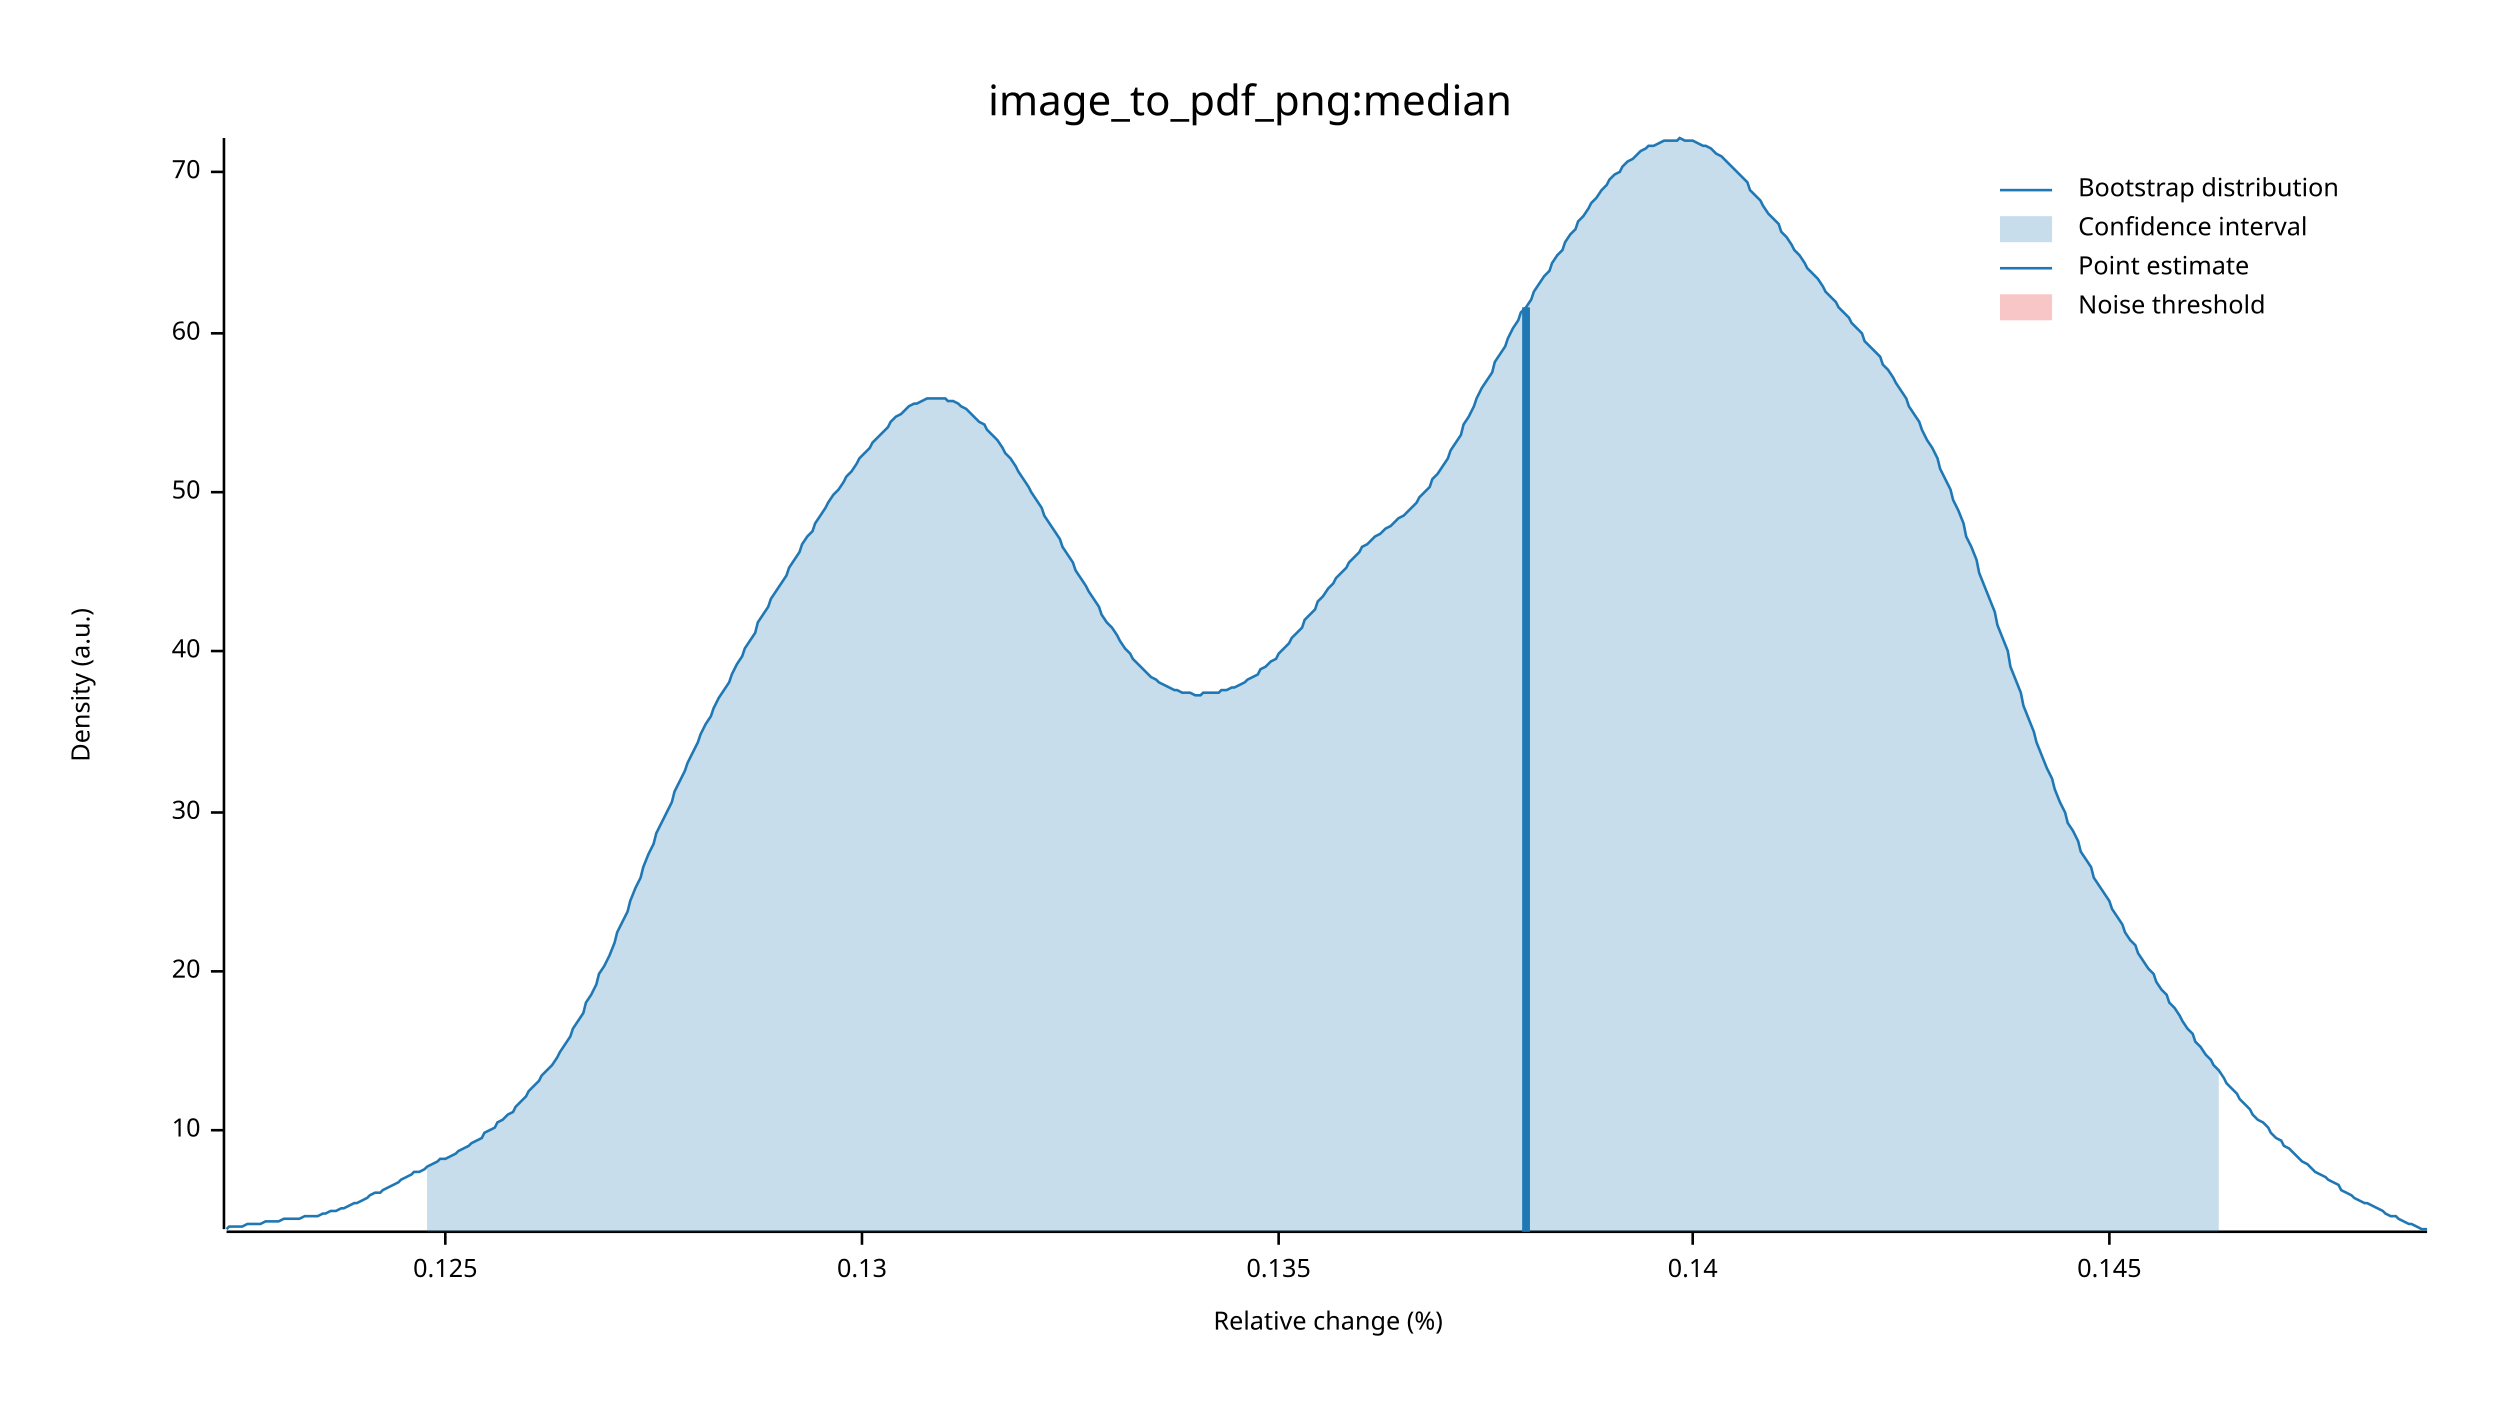
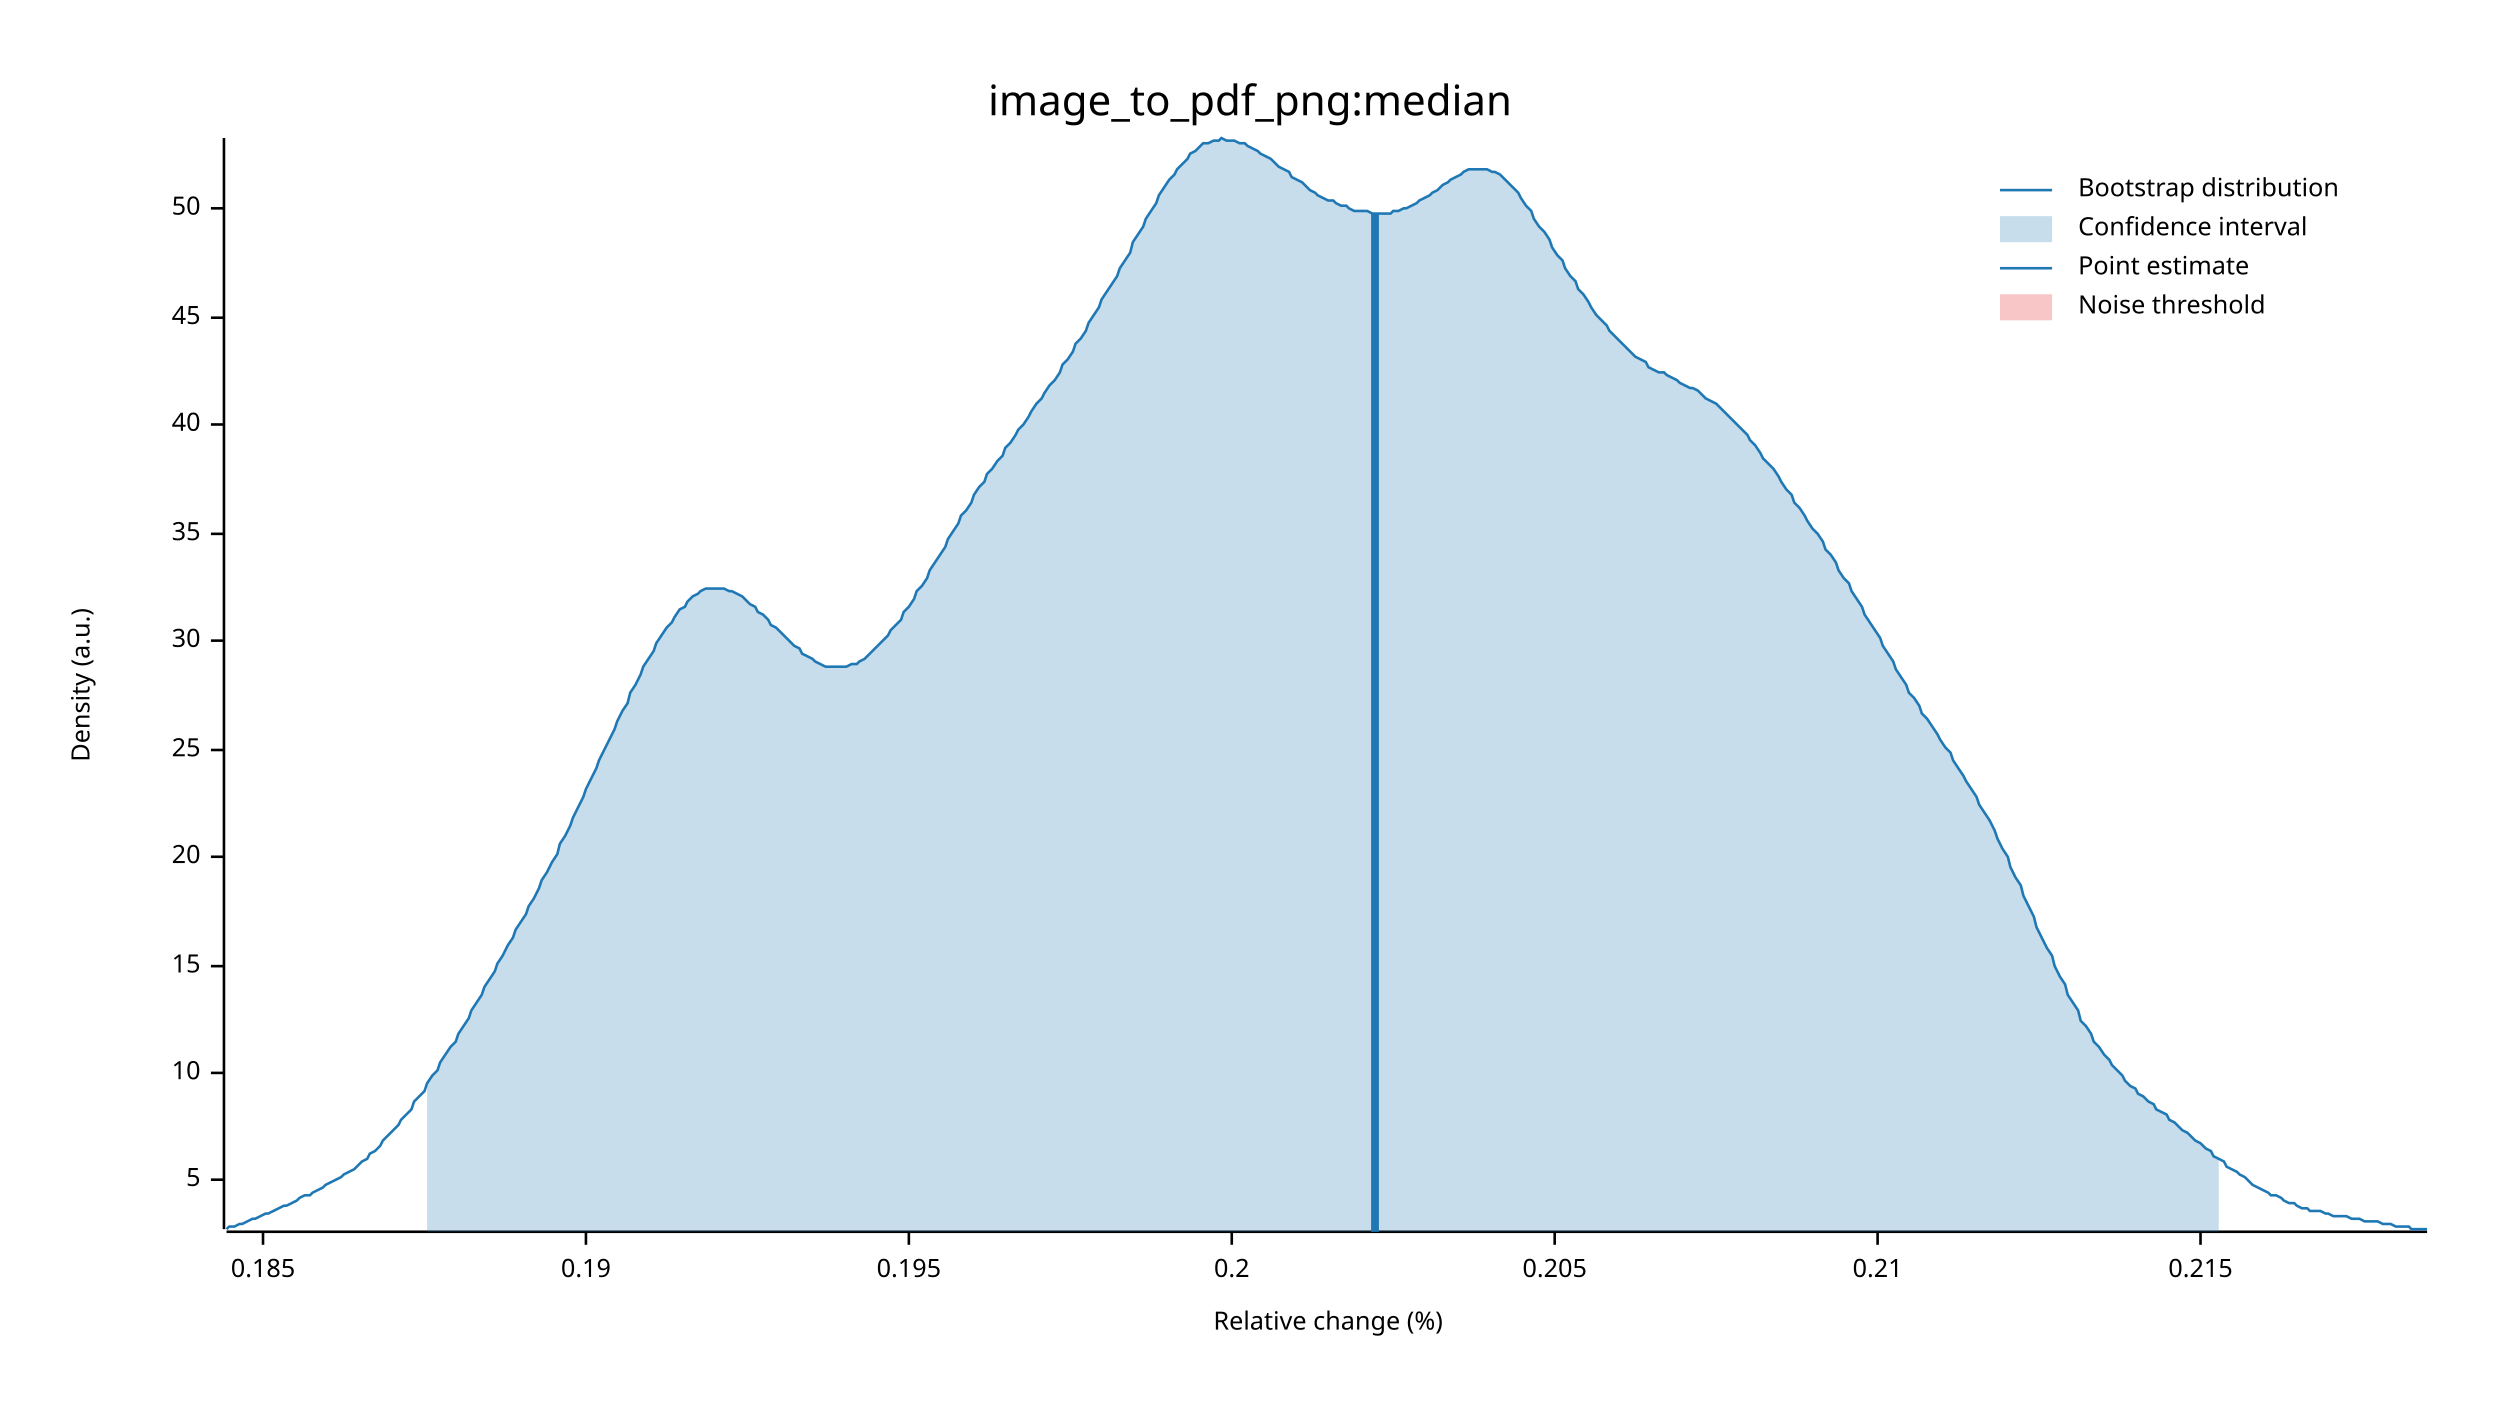
<svg xmlns="http://www.w3.org/2000/svg" width="960" height="540" viewBox="0 0 960 540">
  <text x="480" y="32" dy="0.76em" text-anchor="middle" font-family="sans-serif" font-size="16.129" opacity="1" fill="#000000">
image_to_pdf_png:median
</text>
  <text x="27" y="263" dy="0.76em" text-anchor="middle" font-family="sans-serif" font-size="9.677" opacity="1" fill="#000000" transform="rotate(270, 27, 263)">
Density (a.u.)
</text>
  <text x="510" y="513" dy="-0.5ex" text-anchor="middle" font-family="sans-serif" font-size="9.677" opacity="1" fill="#000000">
Relative change (%)
</text>
  <polyline fill="none" opacity="1" stroke="#000000" stroke-width="1" points="86,53 86,472 " />
-   <text x="77" y="434" dy="0.5ex" text-anchor="end" font-family="sans-serif" font-size="9.677" opacity="1" fill="#000000">
+   <text x="77" y="453" dy="0.5ex" text-anchor="end" font-family="sans-serif" font-size="9.677" opacity="1" fill="#000000">
+ 5
+ </text>
+   <polyline fill="none" opacity="1" stroke="#000000" stroke-width="1" points="81,453 86,453 " />
+   <text x="77" y="412" dy="0.5ex" text-anchor="end" font-family="sans-serif" font-size="9.677" opacity="1" fill="#000000">
10
</text>
-   <polyline fill="none" opacity="1" stroke="#000000" stroke-width="1" points="81,434 86,434 " />
-   <text x="77" y="373" dy="0.5ex" text-anchor="end" font-family="sans-serif" font-size="9.677" opacity="1" fill="#000000">
+   <polyline fill="none" opacity="1" stroke="#000000" stroke-width="1" points="81,412 86,412 " />
+   <text x="77" y="371" dy="0.5ex" text-anchor="end" font-family="sans-serif" font-size="9.677" opacity="1" fill="#000000">
+ 15
+ </text>
+   <polyline fill="none" opacity="1" stroke="#000000" stroke-width="1" points="81,371 86,371 " />
+   <text x="77" y="329" dy="0.5ex" text-anchor="end" font-family="sans-serif" font-size="9.677" opacity="1" fill="#000000">
20
</text>
-   <polyline fill="none" opacity="1" stroke="#000000" stroke-width="1" points="81,373 86,373 " />
-   <text x="77" y="312" dy="0.5ex" text-anchor="end" font-family="sans-serif" font-size="9.677" opacity="1" fill="#000000">
+   <polyline fill="none" opacity="1" stroke="#000000" stroke-width="1" points="81,329 86,329 " />
+   <text x="77" y="288" dy="0.5ex" text-anchor="end" font-family="sans-serif" font-size="9.677" opacity="1" fill="#000000">
+ 25
+ </text>
+   <polyline fill="none" opacity="1" stroke="#000000" stroke-width="1" points="81,288 86,288 " />
+   <text x="77" y="246" dy="0.5ex" text-anchor="end" font-family="sans-serif" font-size="9.677" opacity="1" fill="#000000">
30
</text>
-   <polyline fill="none" opacity="1" stroke="#000000" stroke-width="1" points="81,312 86,312 " />
-   <text x="77" y="250" dy="0.5ex" text-anchor="end" font-family="sans-serif" font-size="9.677" opacity="1" fill="#000000">
+   <polyline fill="none" opacity="1" stroke="#000000" stroke-width="1" points="81,246 86,246 " />
+   <text x="77" y="205" dy="0.5ex" text-anchor="end" font-family="sans-serif" font-size="9.677" opacity="1" fill="#000000">
+ 35
+ </text>
+   <polyline fill="none" opacity="1" stroke="#000000" stroke-width="1" points="81,205 86,205 " />
+   <text x="77" y="163" dy="0.5ex" text-anchor="end" font-family="sans-serif" font-size="9.677" opacity="1" fill="#000000">
40
</text>
-   <polyline fill="none" opacity="1" stroke="#000000" stroke-width="1" points="81,250 86,250 " />
-   <text x="77" y="189" dy="0.5ex" text-anchor="end" font-family="sans-serif" font-size="9.677" opacity="1" fill="#000000">
+   <polyline fill="none" opacity="1" stroke="#000000" stroke-width="1" points="81,163 86,163 " />
+   <text x="77" y="122" dy="0.5ex" text-anchor="end" font-family="sans-serif" font-size="9.677" opacity="1" fill="#000000">
+ 45
+ </text>
+   <polyline fill="none" opacity="1" stroke="#000000" stroke-width="1" points="81,122 86,122 " />
+   <text x="77" y="80" dy="0.5ex" text-anchor="end" font-family="sans-serif" font-size="9.677" opacity="1" fill="#000000">
50
</text>
-   <polyline fill="none" opacity="1" stroke="#000000" stroke-width="1" points="81,189 86,189 " />
-   <text x="77" y="128" dy="0.5ex" text-anchor="end" font-family="sans-serif" font-size="9.677" opacity="1" fill="#000000">
- 60
+   <polyline fill="none" opacity="1" stroke="#000000" stroke-width="1" points="81,80 86,80 " />
+   <polyline fill="none" opacity="1" stroke="#000000" stroke-width="1" points="87,473 932,473 " />
+   <text x="101" y="483" dy="0.76em" text-anchor="middle" font-family="sans-serif" font-size="9.677" opacity="1" fill="#000000">
+ 0.185
</text>
-   <polyline fill="none" opacity="1" stroke="#000000" stroke-width="1" points="81,128 86,128 " />
-   <text x="77" y="66" dy="0.5ex" text-anchor="end" font-family="sans-serif" font-size="9.677" opacity="1" fill="#000000">
- 70
+   <polyline fill="none" opacity="1" stroke="#000000" stroke-width="1" points="101,473 101,478 " />
+   <text x="225" y="483" dy="0.76em" text-anchor="middle" font-family="sans-serif" font-size="9.677" opacity="1" fill="#000000">
+ 0.19
</text>
-   <polyline fill="none" opacity="1" stroke="#000000" stroke-width="1" points="81,66 86,66 " />
-   <polyline fill="none" opacity="1" stroke="#000000" stroke-width="1" points="87,473 932,473 " />
-   <text x="171" y="483" dy="0.76em" text-anchor="middle" font-family="sans-serif" font-size="9.677" opacity="1" fill="#000000">
- 0.125
+   <polyline fill="none" opacity="1" stroke="#000000" stroke-width="1" points="225,473 225,478 " />
+   <text x="349" y="483" dy="0.76em" text-anchor="middle" font-family="sans-serif" font-size="9.677" opacity="1" fill="#000000">
+ 0.195
</text>
-   <polyline fill="none" opacity="1" stroke="#000000" stroke-width="1" points="171,473 171,478 " />
-   <text x="331" y="483" dy="0.76em" text-anchor="middle" font-family="sans-serif" font-size="9.677" opacity="1" fill="#000000">
- 0.13
+   <polyline fill="none" opacity="1" stroke="#000000" stroke-width="1" points="349,473 349,478 " />
+   <text x="473" y="483" dy="0.76em" text-anchor="middle" font-family="sans-serif" font-size="9.677" opacity="1" fill="#000000">
+ 0.2
</text>
-   <polyline fill="none" opacity="1" stroke="#000000" stroke-width="1" points="331,473 331,478 " />
-   <text x="491" y="483" dy="0.76em" text-anchor="middle" font-family="sans-serif" font-size="9.677" opacity="1" fill="#000000">
- 0.135
+   <polyline fill="none" opacity="1" stroke="#000000" stroke-width="1" points="473,473 473,478 " />
+   <text x="597" y="483" dy="0.76em" text-anchor="middle" font-family="sans-serif" font-size="9.677" opacity="1" fill="#000000">
+ 0.205
</text>
-   <polyline fill="none" opacity="1" stroke="#000000" stroke-width="1" points="491,473 491,478 " />
-   <text x="650" y="483" dy="0.76em" text-anchor="middle" font-family="sans-serif" font-size="9.677" opacity="1" fill="#000000">
- 0.14
+   <polyline fill="none" opacity="1" stroke="#000000" stroke-width="1" points="597,473 597,478 " />
+   <text x="721" y="483" dy="0.76em" text-anchor="middle" font-family="sans-serif" font-size="9.677" opacity="1" fill="#000000">
+ 0.21
</text>
-   <polyline fill="none" opacity="1" stroke="#000000" stroke-width="1" points="650,473 650,478 " />
-   <text x="810" y="483" dy="0.76em" text-anchor="middle" font-family="sans-serif" font-size="9.677" opacity="1" fill="#000000">
- 0.145
+   <polyline fill="none" opacity="1" stroke="#000000" stroke-width="1" points="721,473 721,478 " />
+   <text x="845" y="483" dy="0.76em" text-anchor="middle" font-family="sans-serif" font-size="9.677" opacity="1" fill="#000000">
+ 0.215
</text>
-   <polyline fill="none" opacity="1" stroke="#000000" stroke-width="1" points="810,473 810,478 " />
-   <polyline fill="none" opacity="1" stroke="#1F78B4" stroke-width="1" points="87,472 88,471 90,471 92,471 93,471 95,470 97,470 98,470 100,470 102,469 103,469 105,469 107,469 109,468 110,468 112,468 114,468 115,468 117,467 119,467 120,467 122,467 124,466 125,466 127,465 129,465 131,464 132,464 134,463 136,462 137,462 139,461 141,460 142,459 144,458 146,458 147,457 149,456 151,455 153,454 154,453 156,452 158,451 159,450 161,450 163,449 164,448 166,447 168,446 169,445 171,445 173,444 175,443 176,442 178,441 180,440 181,439 183,438 185,437 186,435 188,434 190,433 191,431 193,430 195,428 197,427 198,425 200,423 202,421 203,419 205,417 207,415 208,413 210,411 212,409 214,406 215,404 217,401 219,398 220,395 222,392 224,389 225,385 227,382 229,378 230,374 232,371 234,367 236,362 237,358 239,354 241,350 242,346 244,341 246,337 247,333 249,328 251,324 252,320 254,316 256,312 258,308 259,304 261,300 263,296 264,293 266,289 268,285 269,282 271,278 273,275 274,272 276,268 278,265 280,262 281,259 283,255 285,252 286,249 288,246 290,243 291,239 293,236 295,233 296,230 298,227 300,224 302,221 303,218 305,215 307,212 308,209 310,206 312,204 313,201 315,198 317,195 318,193 320,190 322,188 324,185 325,183 327,181 329,178 330,176 332,174 334,172 335,170 337,168 339,166 341,164 342,162 344,160 346,159 347,158 349,156 351,155 352,155 354,154 356,153 357,153 359,153 361,153 363,153 364,154 366,154 368,155 369,156 371,157 373,159 374,160 376,162 378,163 379,165 381,167 383,169 385,172 386,174 388,176 390,179 391,181 393,184 395,187 396,189 398,192 400,195 401,198 403,201 405,204 407,207 408,210 410,213 412,216 413,219 415,222 417,225 418,227 420,230 422,233 423,236 425,239 427,241 429,244 430,246 432,249 434,251 435,253 437,255 439,257 440,258 442,260 444,261 445,262 447,263 449,264 451,265 452,265 454,266 456,266 457,266 459,267 461,267 462,266 464,266 466,266 468,266 469,265 471,265 473,264 474,264 476,263 478,262 479,261 481,260 483,259 484,257 486,256 488,254 490,253 491,251 493,249 495,247 496,245 498,243 500,241 501,238 503,236 505,234 506,231 508,229 510,226 512,224 513,222 515,220 517,218 518,216 520,214 522,212 523,210 525,209 527,207 528,206 530,205 532,203 534,202 535,201 537,199 539,198 540,197 542,195 544,193 545,191 547,189 549,187 550,184 552,182 554,179 556,176 557,173 559,170 561,167 562,163 564,160 566,156 567,153 569,149 571,146 573,143 574,139 576,136 578,133 579,130 581,126 583,123 584,120 586,118 588,115 589,112 591,109 593,106 595,104 596,101 598,98 600,96 601,93 603,90 605,88 606,85 608,83 610,80 611,78 613,76 615,73 617,71 618,69 620,67 622,66 623,64 625,62 627,61 628,60 630,58 632,57 633,56 635,56 637,55 639,54 640,54 642,54 644,54 645,53 647,54 649,54 650,54 652,55 654,56 655,56 657,57 659,59 661,60 662,61 664,63 666,65 667,66 669,68 671,70 672,73 674,75 676,77 677,79 679,82 681,84 683,86 684,89 686,91 688,94 689,96 691,98 693,101 694,103 696,105 698,107 700,110 701,112 703,114 705,116 706,118 708,120 710,122 711,124 713,126 715,128 716,131 718,133 720,135 722,137 723,140 725,142 727,145 728,147 730,150 732,153 733,156 735,159 737,162 738,165 740,169 742,172 744,176 745,180 747,184 749,188 750,192 752,196 754,201 755,206 757,210 759,215 760,220 762,225 764,230 766,235 767,240 769,245 771,250 772,256 774,261 776,266 777,271 779,276 781,281 782,285 784,290 786,295 788,299 789,303 791,308 793,312 794,316 796,319 798,323 799,327 801,330 803,333 804,337 806,340 808,343 810,346 811,349 813,352 815,355 816,358 818,361 820,363 821,366 823,369 825,372 827,374 828,377 830,380 832,382 833,385 835,387 837,390 838,392 840,395 842,397 843,400 845,402 847,405 849,407 850,409 852,411 854,414 855,416 857,418 859,420 860,422 862,424 864,426 865,428 867,430 869,431 871,433 872,435 874,437 876,438 877,440 879,441 881,443 882,444 884,446 886,447 887,448 889,450 891,451 893,452 894,453 896,454 898,455 899,457 901,458 903,459 904,460 906,461 908,462 909,462 911,463 913,464 915,465 916,466 918,467 920,467 921,468 923,469 925,470 926,470 928,471 930,472 932,472 " />
-   <polygon opacity="0.25" fill="#1F78B4" points="164,448 166,447 168,446 169,445 171,445 173,444 175,443 176,442 178,441 180,440 181,439 183,438 185,437 186,435 188,434 190,433 191,431 193,430 195,428 197,427 198,425 200,423 202,421 203,419 205,417 207,415 208,413 210,411 212,409 214,406 215,404 217,401 219,398 220,395 222,392 224,389 225,385 227,382 229,378 230,374 232,371 234,367 236,362 237,358 239,354 241,350 242,346 244,341 246,337 247,333 249,328 251,324 252,320 254,316 256,312 258,308 259,304 261,300 263,296 264,293 266,289 268,285 269,282 271,278 273,275 274,272 276,268 278,265 280,262 281,259 283,255 285,252 286,249 288,246 290,243 291,239 293,236 295,233 296,230 298,227 300,224 302,221 303,218 305,215 307,212 308,209 310,206 312,204 313,201 315,198 317,195 318,193 320,190 322,188 324,185 325,183 327,181 329,178 330,176 332,174 334,172 335,170 337,168 339,166 341,164 342,162 344,160 346,159 347,158 349,156 351,155 352,155 354,154 356,153 357,153 359,153 361,153 363,153 364,154 366,154 368,155 369,156 371,157 373,159 374,160 376,162 378,163 379,165 381,167 383,169 385,172 386,174 388,176 390,179 391,181 393,184 395,187 396,189 398,192 400,195 401,198 403,201 405,204 407,207 408,210 410,213 412,216 413,219 415,222 417,225 418,227 420,230 422,233 423,236 425,239 427,241 429,244 430,246 432,249 434,251 435,253 437,255 439,257 440,258 442,260 444,261 445,262 447,263 449,264 451,265 452,265 454,266 456,266 457,266 459,267 461,267 462,266 464,266 466,266 468,266 469,265 471,265 473,264 474,264 476,263 478,262 479,261 481,260 483,259 484,257 486,256 488,254 490,253 491,251 493,249 495,247 496,245 498,243 500,241 501,238 503,236 505,234 506,231 508,229 510,226 512,224 513,222 515,220 517,218 518,216 520,214 522,212 523,210 525,209 527,207 528,206 530,205 532,203 534,202 535,201 537,199 539,198 540,197 542,195 544,193 545,191 547,189 549,187 550,184 552,182 554,179 556,176 557,173 559,170 561,167 562,163 564,160 566,156 567,153 569,149 571,146 573,143 574,139 576,136 578,133 579,130 581,126 583,123 584,120 586,118 588,115 589,112 591,109 593,106 595,104 596,101 598,98 600,96 601,93 603,90 605,88 606,85 608,83 610,80 611,78 613,76 615,73 617,71 618,69 620,67 622,66 623,64 625,62 627,61 628,60 630,58 632,57 633,56 635,56 637,55 639,54 640,54 642,54 644,54 645,53 647,54 649,54 650,54 652,55 654,56 655,56 657,57 659,59 661,60 662,61 664,63 666,65 667,66 669,68 671,70 672,73 674,75 676,77 677,79 679,82 681,84 683,86 684,89 686,91 688,94 689,96 691,98 693,101 694,103 696,105 698,107 700,110 701,112 703,114 705,116 706,118 708,120 710,122 711,124 713,126 715,128 716,131 718,133 720,135 722,137 723,140 725,142 727,145 728,147 730,150 732,153 733,156 735,159 737,162 738,165 740,169 742,172 744,176 745,180 747,184 749,188 750,192 752,196 754,201 755,206 757,210 759,215 760,220 762,225 764,230 766,235 767,240 769,245 771,250 772,256 774,261 776,266 777,271 779,276 781,281 782,285 784,290 786,295 788,299 789,303 791,308 793,312 794,316 796,319 798,323 799,327 801,330 803,333 804,337 806,340 808,343 810,346 811,349 813,352 815,355 816,358 818,361 820,363 821,366 823,369 825,372 827,374 828,377 830,380 832,382 833,385 835,387 837,390 838,392 840,395 842,397 843,400 845,402 847,405 849,407 850,409 852,411 852,473 164,473 " />
-   <polyline fill="none" opacity="1" stroke="#1F78B4" stroke-width="3" points="586,473 586,118 " />
+   <polyline fill="none" opacity="1" stroke="#000000" stroke-width="1" points="845,473 845,478 " />
+   <polyline fill="none" opacity="1" stroke="#1F78B4" stroke-width="1" points="87,472 88,471 90,471 92,470 93,470 95,469 97,468 98,468 100,467 102,466 103,466 105,465 107,464 109,463 110,463 112,462 114,461 115,460 117,459 119,459 120,458 122,457 124,456 125,455 127,454 129,453 131,452 132,451 134,450 136,449 137,448 139,446 141,445 142,443 144,442 146,440 147,438 149,436 151,434 153,432 154,430 156,428 158,426 159,423 161,421 163,419 164,416 166,413 168,411 169,408 171,405 173,402 175,400 176,397 178,394 180,391 181,388 183,385 185,382 186,379 188,376 190,373 191,370 193,367 195,363 197,360 198,357 200,354 202,351 203,348 205,345 207,341 208,338 210,335 212,331 214,328 215,324 217,321 219,317 220,314 222,310 224,306 225,303 227,299 229,295 230,292 232,288 234,284 236,280 237,277 239,273 241,270 242,266 244,263 246,259 247,256 249,253 251,250 252,247 254,244 256,241 258,239 259,237 261,234 263,233 264,231 266,229 268,228 269,227 271,226 273,226 274,226 276,226 278,226 280,227 281,227 283,228 285,229 286,230 288,232 290,233 291,235 293,236 295,238 296,240 298,241 300,243 302,245 303,246 305,248 307,249 308,251 310,252 312,253 313,254 315,255 317,256 318,256 320,256 322,256 324,256 325,256 327,255 329,255 330,254 332,253 334,251 335,250 337,248 339,246 341,244 342,242 344,240 346,238 347,235 349,233 351,230 352,227 354,225 356,222 357,219 359,216 361,213 363,210 364,207 366,204 368,201 369,198 371,196 373,193 374,190 376,187 378,185 379,182 381,180 383,177 385,175 386,172 388,170 390,167 391,165 393,163 395,160 396,158 398,155 400,153 401,151 403,148 405,146 407,143 408,140 410,138 412,135 413,132 415,130 417,127 418,124 420,121 422,118 423,115 425,112 427,109 429,106 430,103 432,100 434,97 435,93 437,90 439,87 440,84 442,81 444,78 445,75 447,72 449,69 451,67 452,65 454,63 456,61 457,59 459,58 461,56 462,55 464,55 466,54 468,54 469,53 471,54 473,54 474,54 476,55 478,55 479,56 481,57 483,58 484,59 486,60 488,61 490,63 491,64 493,65 495,66 496,68 498,69 500,70 501,71 503,73 505,74 506,75 508,76 510,77 512,77 513,78 515,79 517,79 518,80 520,81 522,81 523,81 525,81 527,82 528,82 530,82 532,82 534,82 535,81 537,81 539,80 540,80 542,79 544,78 545,77 547,76 549,75 550,74 552,73 554,71 556,70 557,69 559,68 561,67 562,66 564,65 566,65 567,65 569,65 571,65 573,66 574,66 576,67 578,69 579,70 581,72 583,74 584,76 586,79 588,81 589,84 591,87 593,89 595,92 596,95 598,98 600,100 601,103 603,106 605,108 606,111 608,113 610,116 611,118 613,121 615,123 617,125 618,127 620,129 622,131 623,132 625,134 627,136 628,137 630,138 632,139 633,141 635,142 637,143 639,143 640,144 642,145 644,146 645,147 647,148 649,149 650,149 652,150 654,152 655,153 657,154 659,155 661,157 662,158 664,160 666,162 667,163 669,165 671,167 672,169 674,171 676,174 677,176 679,178 681,180 683,183 684,185 686,188 688,190 689,193 691,195 693,198 694,200 696,203 698,205 700,208 701,211 703,213 705,216 706,219 708,222 710,224 711,227 713,230 715,233 716,236 718,239 720,242 722,245 723,248 725,251 727,254 728,257 730,260 732,263 733,266 735,268 737,271 738,274 740,276 742,279 744,282 745,284 747,287 749,289 750,292 752,295 754,298 755,300 757,303 759,306 760,309 762,312 764,315 766,319 767,322 769,326 771,329 772,333 774,337 776,340 777,344 779,348 781,352 782,356 784,360 786,364 788,367 789,371 791,375 793,378 794,382 796,385 798,388 799,392 801,394 803,397 804,400 806,402 808,405 810,407 811,409 813,411 815,413 816,415 818,417 820,418 821,420 823,421 825,423 827,424 828,426 830,427 832,428 833,430 835,431 837,433 838,434 840,435 842,437 843,438 845,439 847,441 849,442 850,444 852,445 854,446 855,448 857,449 859,450 860,451 862,452 864,454 865,455 867,456 869,457 871,458 872,459 874,459 876,460 877,461 879,462 881,462 882,463 884,464 886,464 887,465 889,465 891,465 893,466 894,466 896,467 898,467 899,467 901,467 903,468 904,468 906,468 908,469 909,469 911,469 913,469 915,470 916,470 918,470 920,471 921,471 923,471 925,471 926,472 928,472 930,472 932,472 " />
+   <polygon opacity="0.25" fill="#1F78B4" points="164,416 166,413 168,411 169,408 171,405 173,402 175,400 176,397 178,394 180,391 181,388 183,385 185,382 186,379 188,376 190,373 191,370 193,367 195,363 197,360 198,357 200,354 202,351 203,348 205,345 207,341 208,338 210,335 212,331 214,328 215,324 217,321 219,317 220,314 222,310 224,306 225,303 227,299 229,295 230,292 232,288 234,284 236,280 237,277 239,273 241,270 242,266 244,263 246,259 247,256 249,253 251,250 252,247 254,244 256,241 258,239 259,237 261,234 263,233 264,231 266,229 268,228 269,227 271,226 273,226 274,226 276,226 278,226 280,227 281,227 283,228 285,229 286,230 288,232 290,233 291,235 293,236 295,238 296,240 298,241 300,243 302,245 303,246 305,248 307,249 308,251 310,252 312,253 313,254 315,255 317,256 318,256 320,256 322,256 324,256 325,256 327,255 329,255 330,254 332,253 334,251 335,250 337,248 339,246 341,244 342,242 344,240 346,238 347,235 349,233 351,230 352,227 354,225 356,222 357,219 359,216 361,213 363,210 364,207 366,204 368,201 369,198 371,196 373,193 374,190 376,187 378,185 379,182 381,180 383,177 385,175 386,172 388,170 390,167 391,165 393,163 395,160 396,158 398,155 400,153 401,151 403,148 405,146 407,143 408,140 410,138 412,135 413,132 415,130 417,127 418,124 420,121 422,118 423,115 425,112 427,109 429,106 430,103 432,100 434,97 435,93 437,90 439,87 440,84 442,81 444,78 445,75 447,72 449,69 451,67 452,65 454,63 456,61 457,59 459,58 461,56 462,55 464,55 466,54 468,54 469,53 471,54 473,54 474,54 476,55 478,55 479,56 481,57 483,58 484,59 486,60 488,61 490,63 491,64 493,65 495,66 496,68 498,69 500,70 501,71 503,73 505,74 506,75 508,76 510,77 512,77 513,78 515,79 517,79 518,80 520,81 522,81 523,81 525,81 527,82 528,82 530,82 532,82 534,82 535,81 537,81 539,80 540,80 542,79 544,78 545,77 547,76 549,75 550,74 552,73 554,71 556,70 557,69 559,68 561,67 562,66 564,65 566,65 567,65 569,65 571,65 573,66 574,66 576,67 578,69 579,70 581,72 583,74 584,76 586,79 588,81 589,84 591,87 593,89 595,92 596,95 598,98 600,100 601,103 603,106 605,108 606,111 608,113 610,116 611,118 613,121 615,123 617,125 618,127 620,129 622,131 623,132 625,134 627,136 628,137 630,138 632,139 633,141 635,142 637,143 639,143 640,144 642,145 644,146 645,147 647,148 649,149 650,149 652,150 654,152 655,153 657,154 659,155 661,157 662,158 664,160 666,162 667,163 669,165 671,167 672,169 674,171 676,174 677,176 679,178 681,180 683,183 684,185 686,188 688,190 689,193 691,195 693,198 694,200 696,203 698,205 700,208 701,211 703,213 705,216 706,219 708,222 710,224 711,227 713,230 715,233 716,236 718,239 720,242 722,245 723,248 725,251 727,254 728,257 730,260 732,263 733,266 735,268 737,271 738,274 740,276 742,279 744,282 745,284 747,287 749,289 750,292 752,295 754,298 755,300 757,303 759,306 760,309 762,312 764,315 766,319 767,322 769,326 771,329 772,333 774,337 776,340 777,344 779,348 781,352 782,356 784,360 786,364 788,367 789,371 791,375 793,378 794,382 796,385 798,388 799,392 801,394 803,397 804,400 806,402 808,405 810,407 811,409 813,411 815,413 816,415 818,417 820,418 821,420 823,421 825,423 827,424 828,426 830,427 832,428 833,430 835,431 837,433 838,434 840,435 842,437 843,438 845,439 847,441 849,442 850,444 852,445 852,473 164,473 " />
+   <polyline fill="none" opacity="1" stroke="#1F78B4" stroke-width="3" points="528,473 528,82 " />
  <rect x="509" y="53" width="0" height="419" opacity="0.1" fill="#E31A1C" stroke="none" />
  <text x="798" y="68" dy="0.76em" text-anchor="start" font-family="sans-serif" font-size="9.677" opacity="1" fill="#000000">
Bootstrap distribution
</text>
  <text x="798" y="83" dy="0.76em" text-anchor="start" font-family="sans-serif" font-size="9.677" opacity="1" fill="#000000">
Confidence interval
</text>
  <text x="798" y="98" dy="0.76em" text-anchor="start" font-family="sans-serif" font-size="9.677" opacity="1" fill="#000000">
Point estimate
</text>
  <text x="798" y="113" dy="0.76em" text-anchor="start" font-family="sans-serif" font-size="9.677" opacity="1" fill="#000000">
Noise threshold
</text>
  <polyline fill="none" opacity="1" stroke="#1F78B4" stroke-width="1" points="768,73 788,73 " />
  <rect x="768" y="83" width="20" height="10" opacity="0.25" fill="#1F78B4" stroke="none" />
  <polyline fill="none" opacity="1" stroke="#1F78B4" stroke-width="1" points="768,103 788,103 " />
  <rect x="768" y="113" width="20" height="10" opacity="0.25" fill="#E31A1C" stroke="none" />
</svg>
